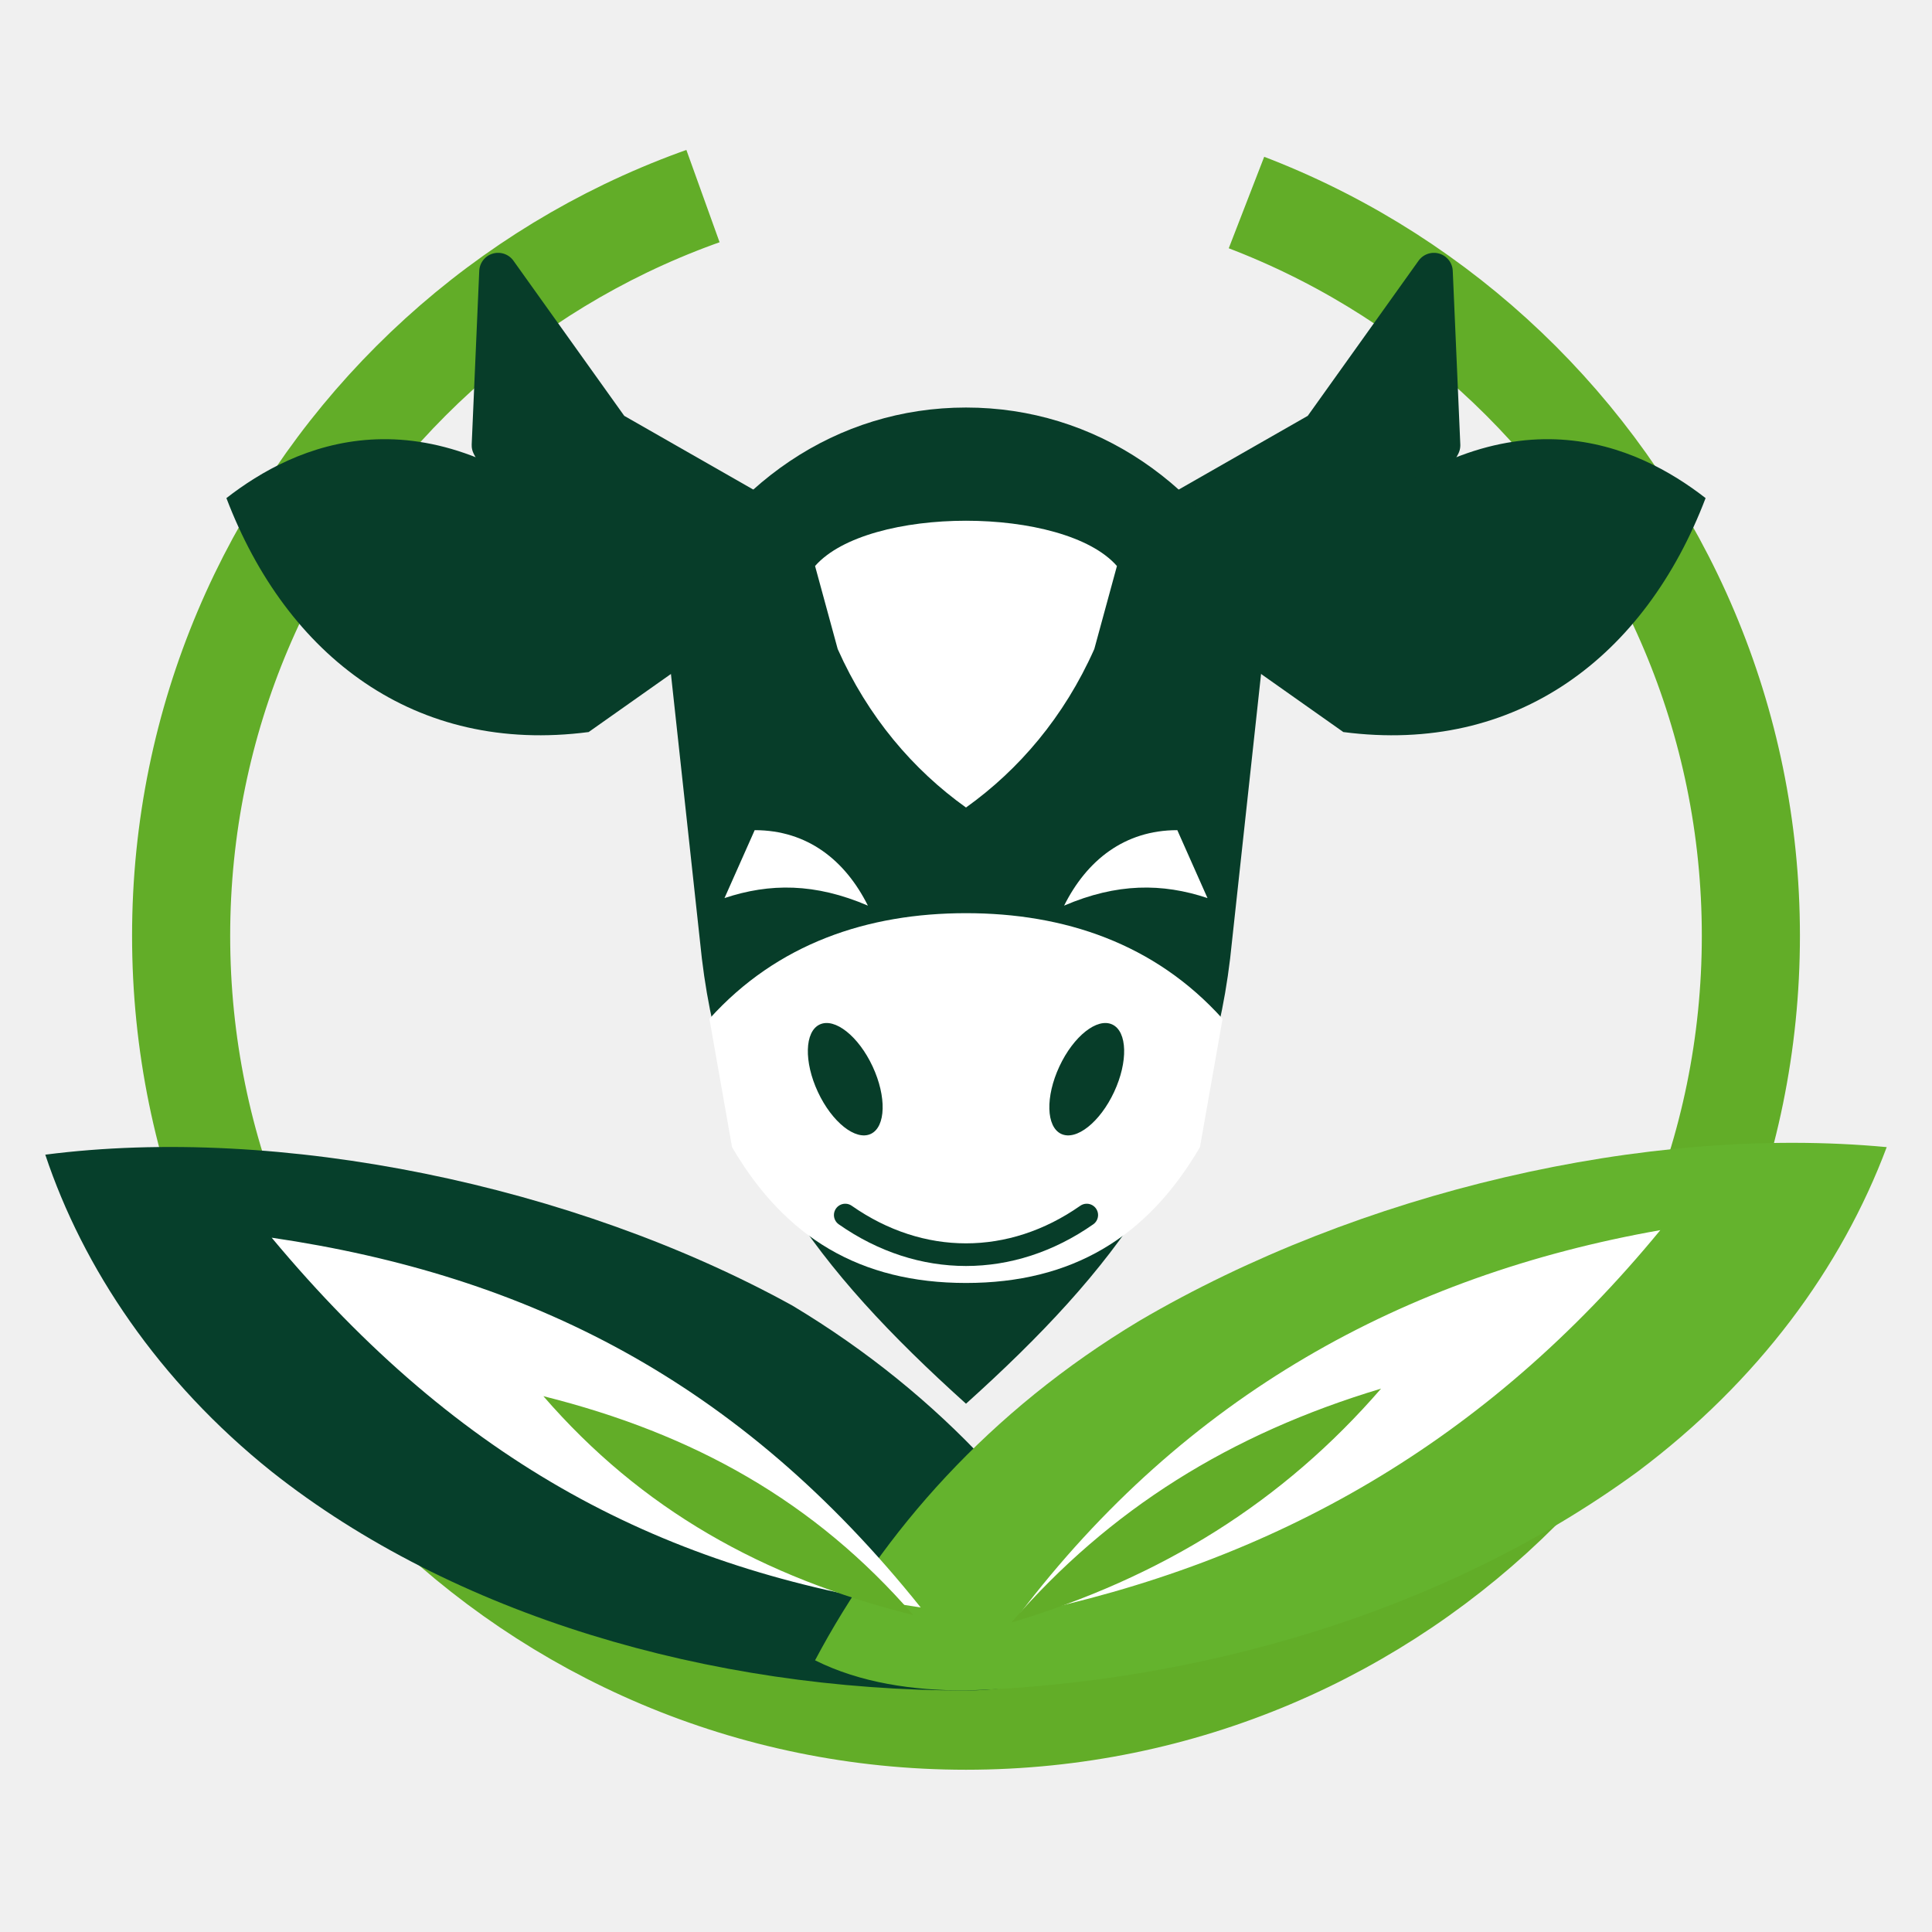
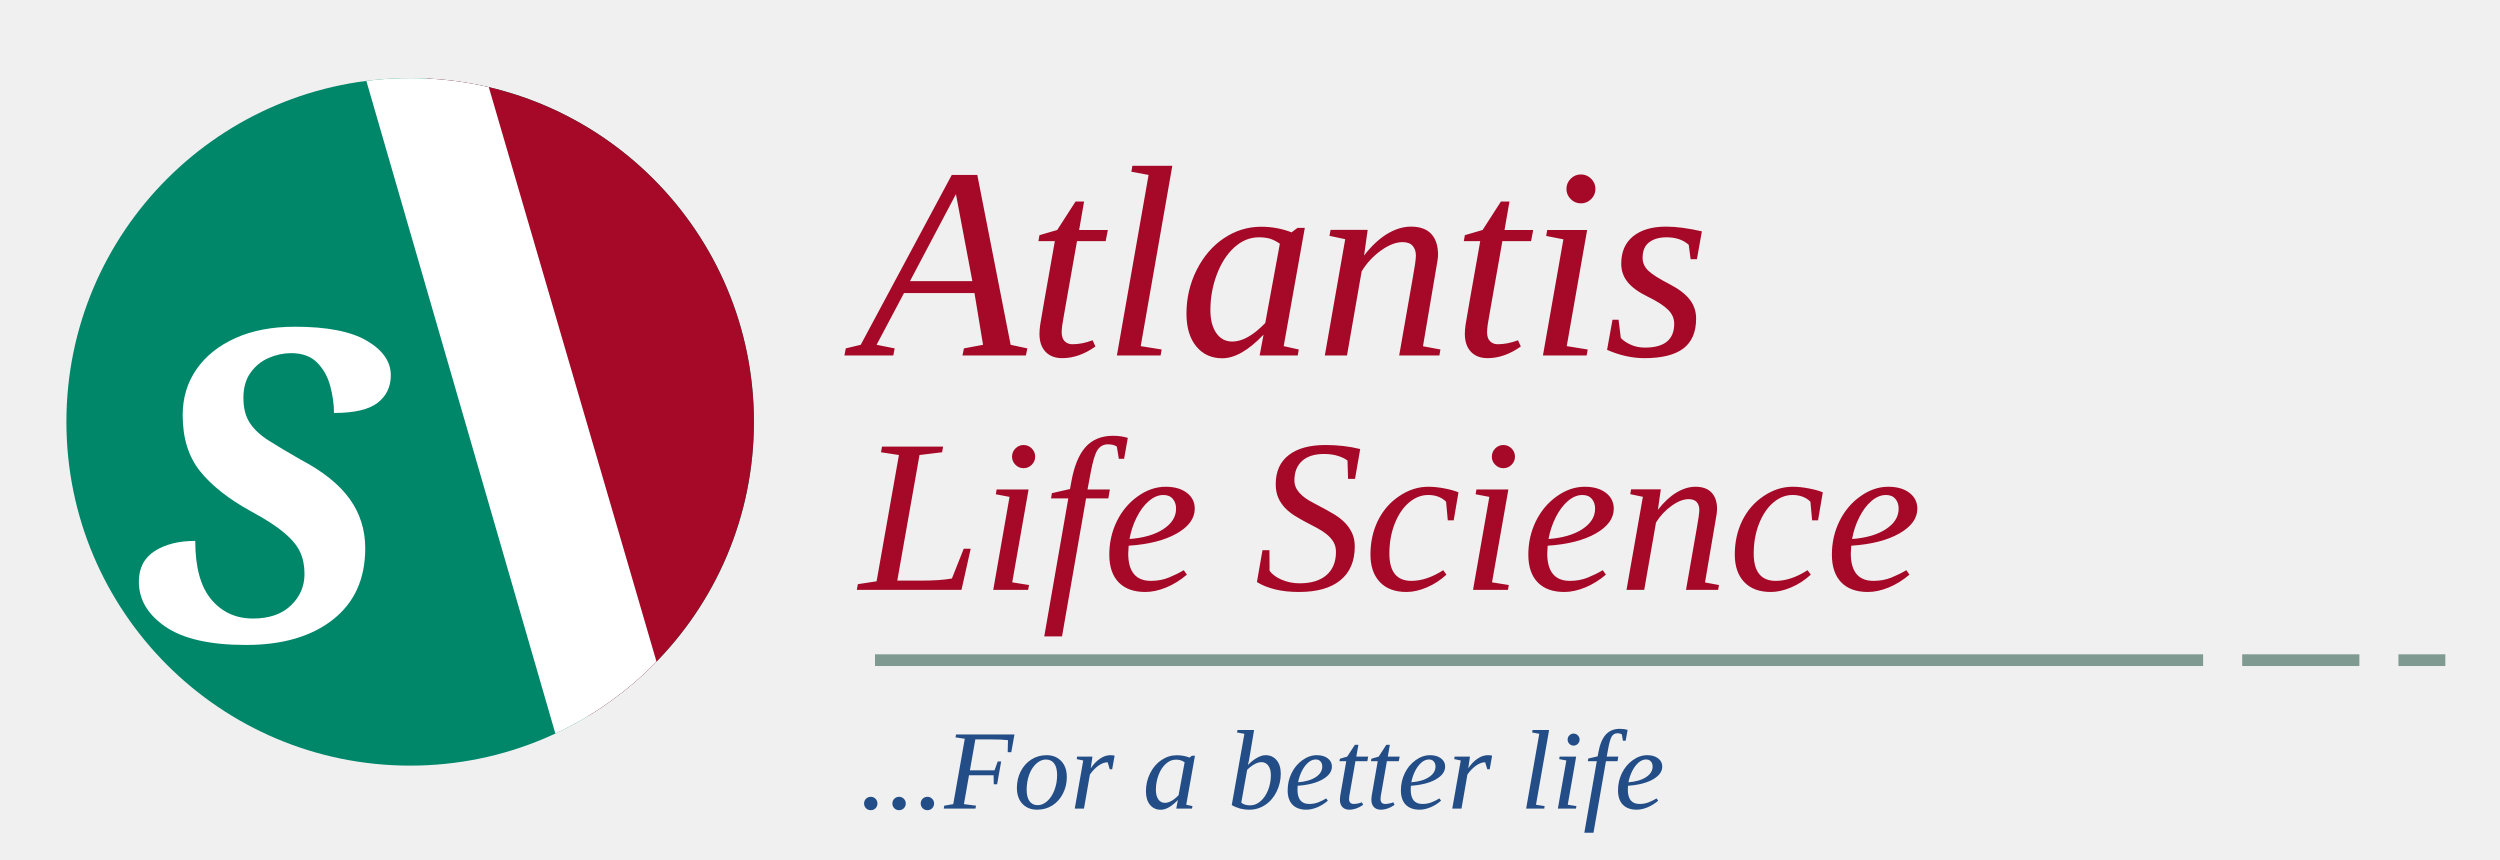
- <svg xmlns="http://www.w3.org/2000/svg" viewBox="0 0 256 256" role="img" aria-labelledby="title">
-   <circle cx="128" cy="124" r="104" fill="none" stroke="#62ad28" stroke-width="13" stroke-dasharray="580 74" stroke-dashoffset="-38" transform="rotate(-90 128 124)" />
-   <path d="M83 93 65 59 66 36 81 57 102 69M173 93l18-34-1-23-15 21-21 12" fill="#073d29" stroke="#073d29" stroke-width="5" stroke-linejoin="round" />
-   <path d="M78 70c-22-19-39-11-48-4 8 21 25 34 48 31l17-12m83-15c22-19 39-11 48-4-8 21-25 34-48 31l-17-12" fill="#073d29" />
-   <path d="M88 81c8-17 23-27 40-27s32 10 40 27l-5 46c-3 25-15 41-35 59-20-18-32-34-35-59z" fill="#073d29" />
-   <path d="M108 75c7-8 33-8 40 0l-3 11c-4 9-10 16-17 21-7-5-13-12-17-21z" fill="#fff" />
-   <path d="M100 110c7 0 12 4 15 10-7-3-13-3-19-1m60-9c-7 0-12 4-15 10 7-3 13-3 19-1" fill="#fff" />
-   <path d="M94 135c9-10 21-14 34-14s25 4 34 14l-3 17c-7 12-17 18-31 18s-24-6-31-18z" fill="#fff" />
-   <ellipse cx="112" cy="143" rx="4" ry="8" fill="#073d29" transform="rotate(-25 112 143)" />
-   <ellipse cx="144" cy="143" rx="4" ry="8" fill="#073d29" transform="rotate(25 144 143)" />
-   <path d="M112 161c10 7 22 7 32 0" fill="none" stroke="#073d29" stroke-width="3" stroke-linecap="round" />
-   <path d="M128 224c-34 0-68-10-92-29C21 183 11 168 6 153c31-4 70 4 99 20 20 12 34 28 43 45-6 4-13 6-20 6z" fill="#063f2b" />
-   <path d="M128 224c30-1 63-10 89-29 16-12 27-27 33-43-32-3-70 6-99 23-20 12-34 28-43 45 6 3 13 4 20 4z" fill="#64b32d" />
-   <path d="M36 164c34 5 62 19 86 49-34-5-61-19-86-49zm184-1c-34 6-63 22-85 51 34-7 62-23 85-51z" fill="#fff" />
-   <path d="M72 185c20 5 36 14 49 29-20-5-36-14-49-29zm111-1c-20 6-36 16-49 31 20-6 36-16 49-31z" fill="#62ad28" />
+ <svg xmlns="http://www.w3.org/2000/svg" viewBox="0 0 640 220" role="img" aria-labelledby="title">
+   <defs>
+     <clipPath id="emblem-clip">
+       <circle cx="105" cy="108" r="88" />
+     </clipPath>
+   </defs>
+   <g clip-path="url(#emblem-clip)">
+     <circle cx="105" cy="108" r="88" fill="#00876a" />
+     <path d="M108 15h105v186H155z" fill="#a50927" />
+     <path d="m93 18 30-3 54 185-31 1z" fill="#fff" />
+     <text x="34" y="164" fill="#fff" font-family="Georgia,serif" font-size="111" font-style="italic" font-weight="700">S</text>
+   </g>
+   <text x="220" y="91" fill="#a50927" font-family="Georgia,'Times New Roman',serif" font-size="70" font-style="italic">Atlantis</text>
+   <text x="220" y="151" fill="#a50927" font-family="Georgia,'Times New Roman',serif" font-size="56" font-style="italic">Life Science</text>
+   <path d="M224 169h340m10 0h30m10 0h12" fill="none" stroke="#7f9b91" stroke-width="3" />
+   <text x="220" y="207" fill="#234d86" font-family="Georgia,'Times New Roman',serif" font-size="29" font-style="italic">...For a better life</text>
</svg>
